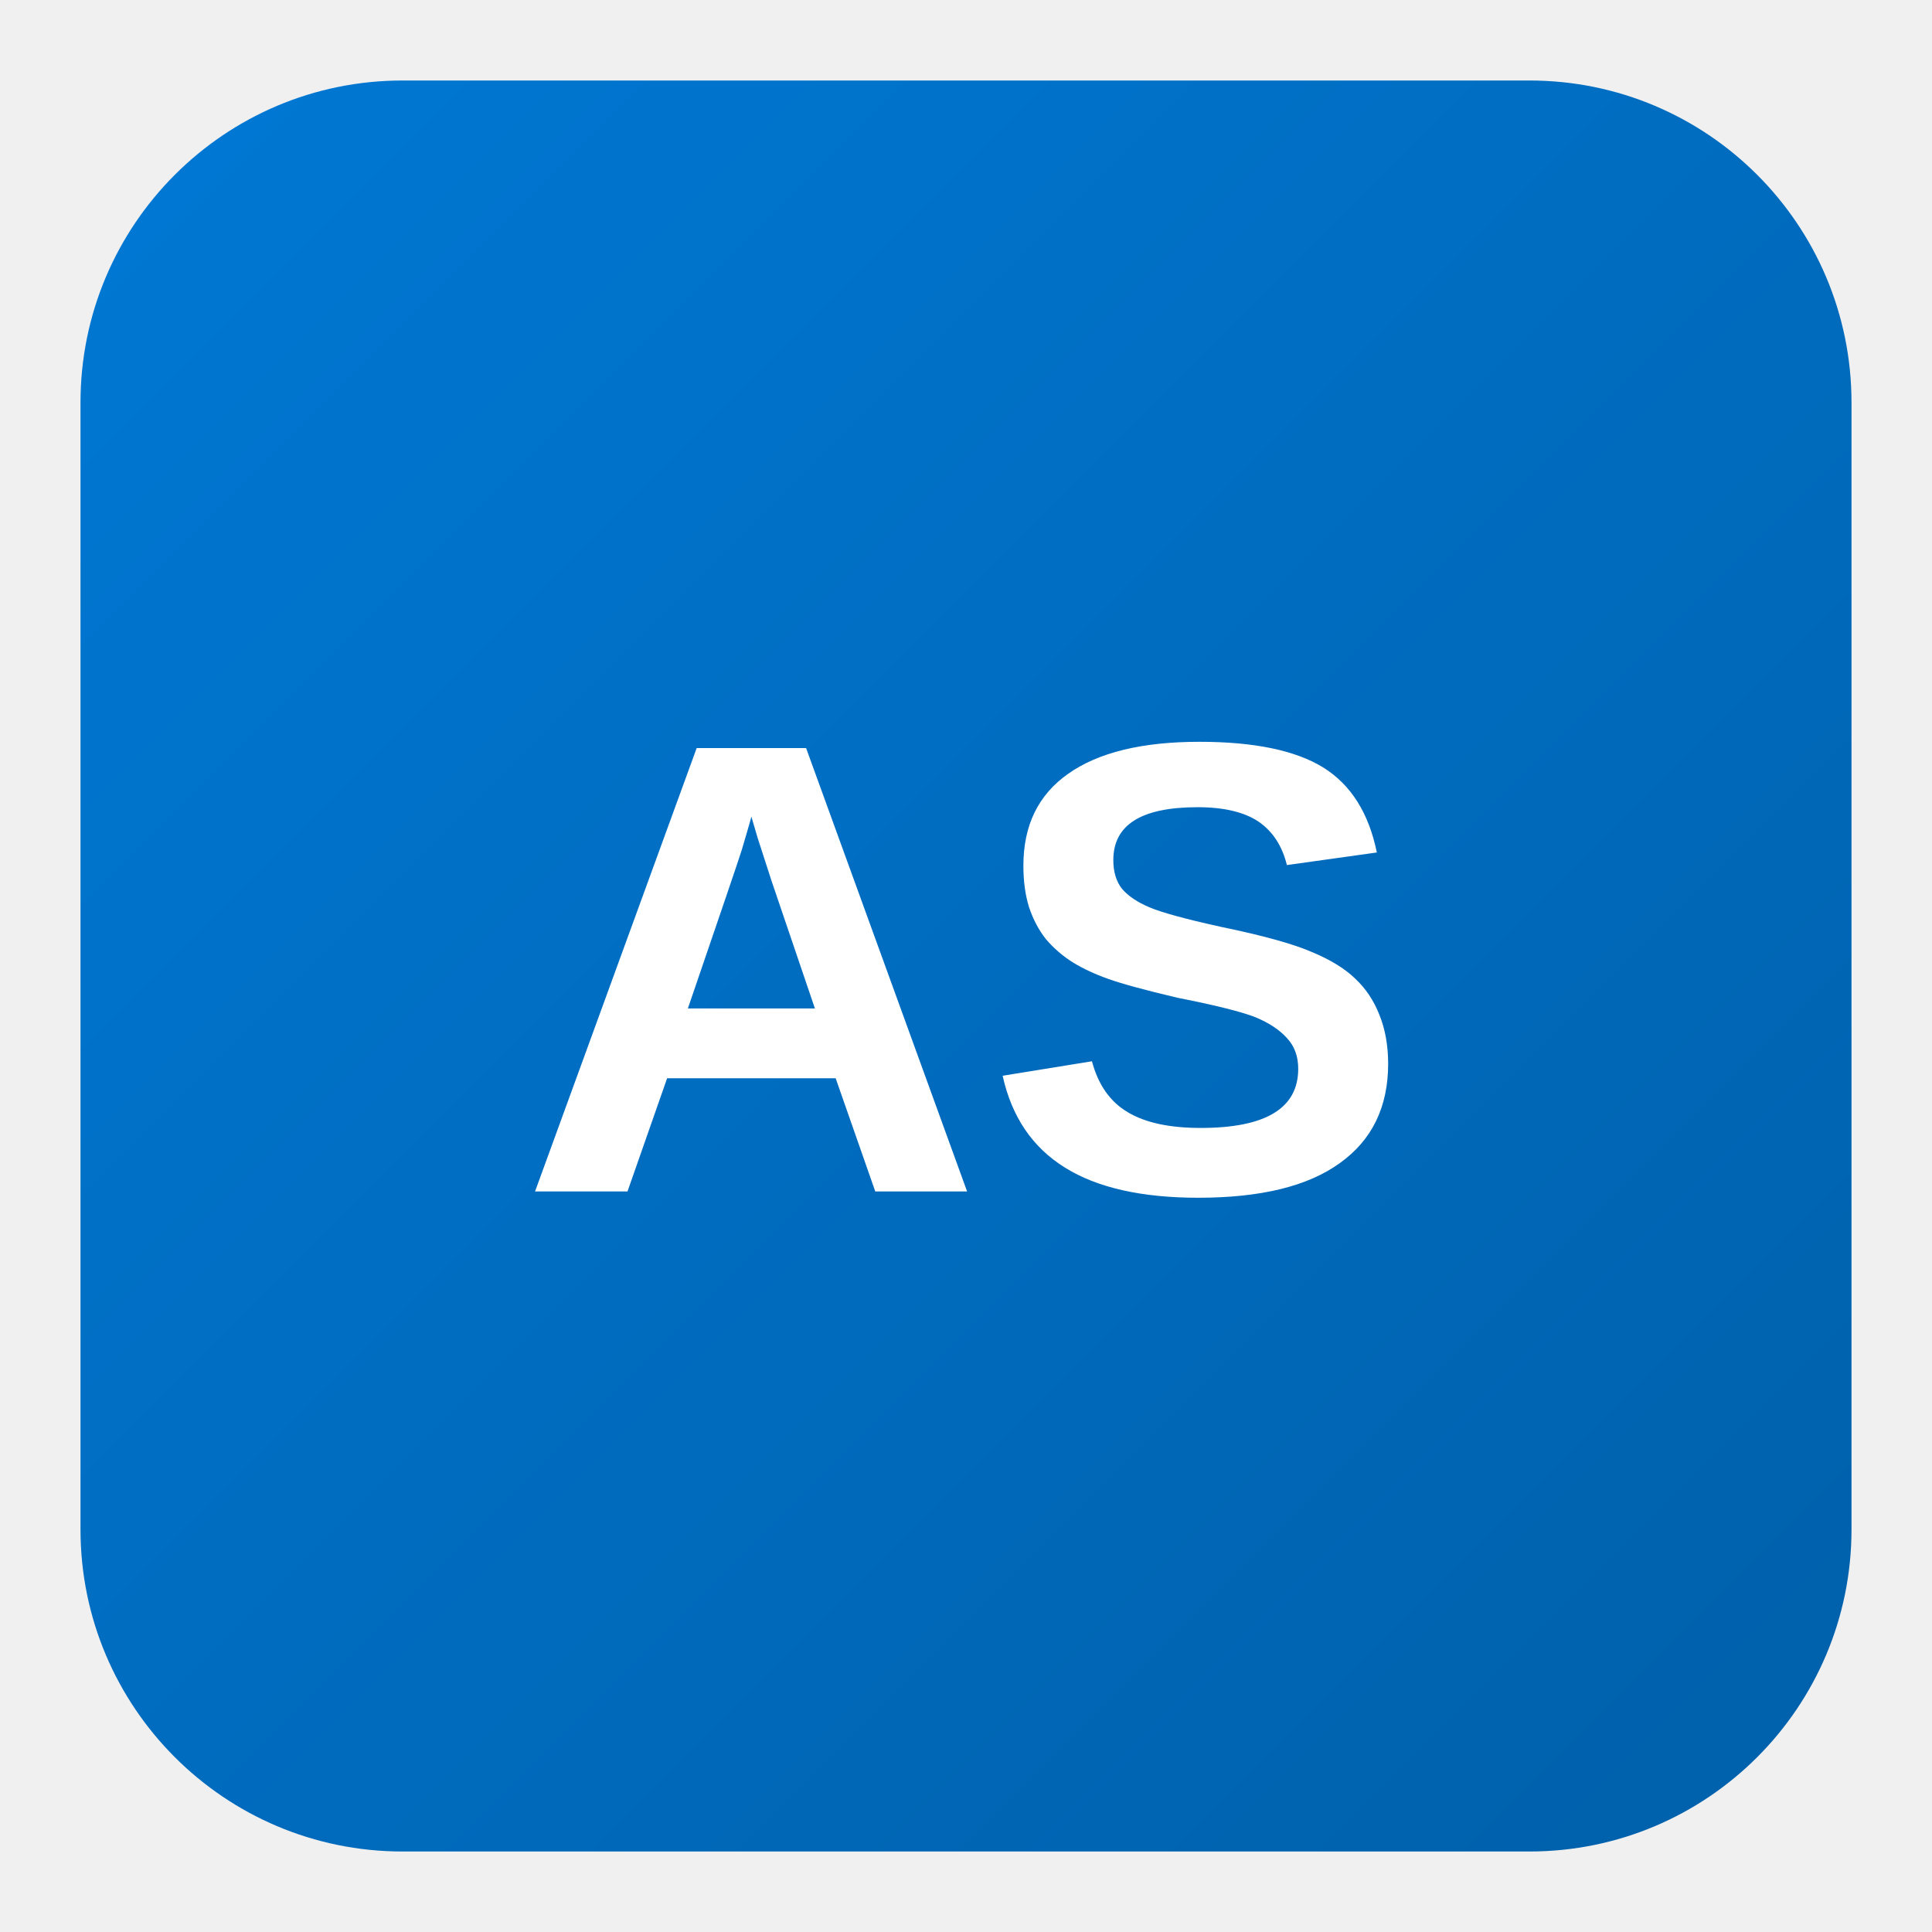
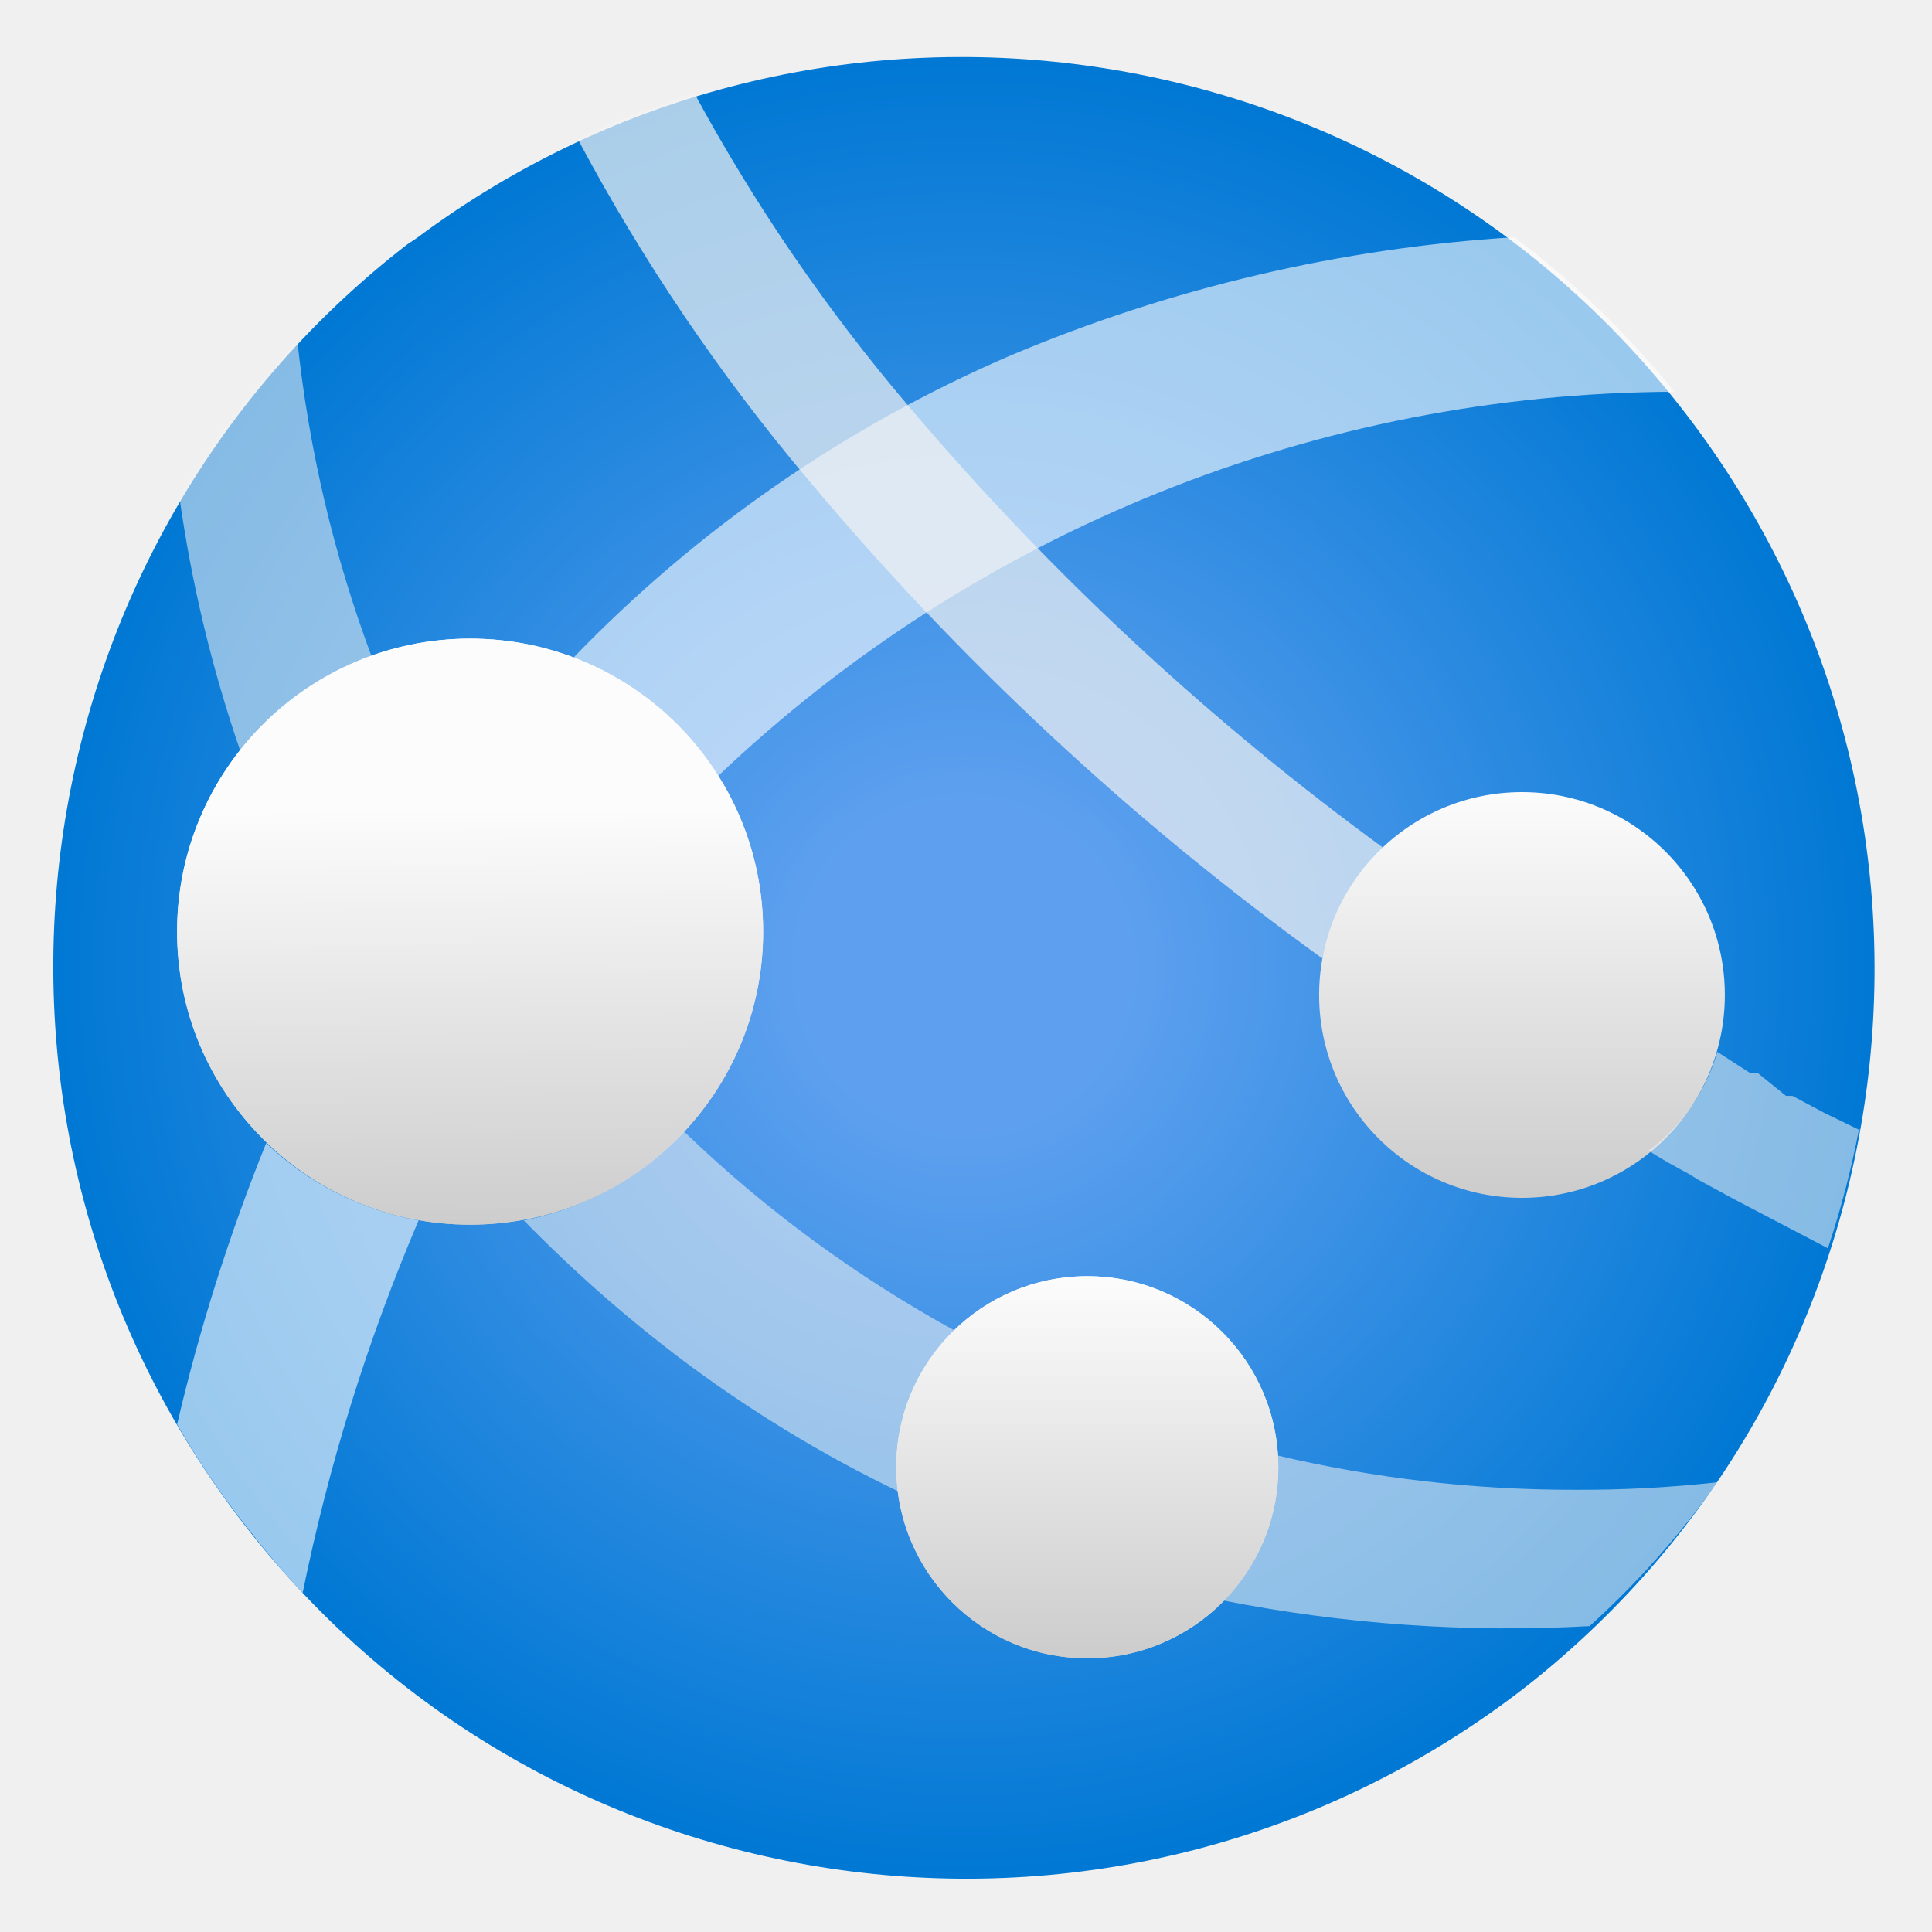
- <svg xmlns="http://www.w3.org/2000/svg" width="48" height="48" viewBox="0 0 48 48">
+ <svg xmlns="http://www.w3.org/2000/svg" viewBox="0 0 18 18">
  <defs>
-     <linearGradient id="g" x1="0" y1="0" x2="1" y2="1">
-       <stop offset="0" stop-color="#0078D4" />
-       <stop offset="1" stop-color="#0060aa" />
+     <linearGradient id="b" x1="4.4" y1="11.48" x2="4.37" y2="7.53" gradientUnits="userSpaceOnUse">
+       <stop offset="0" stop-color="#ccc" />
+       <stop offset="1" stop-color="#fcfcfc" />
    </linearGradient>
+     <linearGradient id="c" x1="10.13" y1="15.45" x2="10.13" y2="11.9" gradientUnits="userSpaceOnUse">
+       <stop offset="0" stop-color="#ccc" />
+       <stop offset="1" stop-color="#fcfcfc" />
+     </linearGradient>
+     <linearGradient id="d" x1="14.18" y1="11.15" x2="14.18" y2="7.38" gradientUnits="userSpaceOnUse">
+       <stop offset="0" stop-color="#ccc" />
+       <stop offset="1" stop-color="#fcfcfc" />
+     </linearGradient>
+     <radialGradient id="a" cx="13428.81" cy="3518.86" r="56.67" gradientTransform="matrix(.15 0 0 .15 -2005.33 -518.83)" gradientUnits="userSpaceOnUse">
+       <stop offset=".18" stop-color="#5ea0ef" />
+       <stop offset="1" stop-color="#0078d4" />
+     </radialGradient>
  </defs>
-   <rect x="2" y="2" width="44" height="44" rx="8" fill="url(#g)" />
-   <text x="24" y="24" dy="0.35em" text-anchor="middle" font-family="Segoe UI, Arial, sans-serif" font-size="16" font-weight="700" fill="#ffffff">AS</text>
+   <path d="M14.21 15.72A8.5 8.5 0 013.79 2.28l.09-.06a8.5 8.5 0 0110.33 13.5" fill="url(#a)" />
+   <path d="M6.69 7.23a13 13 0 018.91-3.58 8.47 8.47 0 00-1.49-1.44 14.34 14.34 0 00-4.69 1.1 12.54 12.54 0 00-4.08 2.82 2.76 2.76 0 011.35 1.1zM2.48 10.65a17.86 17.86 0 00-.83 2.62 7.82 7.82 0 00.62.92c.18.23.35.44.55.65a17.94 17.94 0 011.08-3.47 2.76 2.76 0 01-1.42-.72z" fill="#fff" opacity=".6" />
+   <path d="M3.46 6.11a12 12 0 01-.69-2.94 8.15 8.15 0 00-1.1 1.45A12.69 12.69 0 002.24 7a2.69 2.69 0 011.22-.89z" fill="#f2f2f2" opacity=".55" />
+   <circle cx="4.38" cy="8.68" r="2.73" fill="url(#b)" />
+   <path d="M8.36 13.67a1.77 1.77 0 01.54-1.27 11.88 11.88 0 01-2.53-1.86 2.74 2.74 0 01-1.49.83 13.1 13.1 0 001.45 1.28 12.12 12.12 0 002.05 1.25 1.79 1.79 0 01-.02-.23zM14.66 13.88a12 12 0 01-2.76-.32.41.41 0 010 .11 1.75 1.75 0 01-.51 1.24 13.69 13.69 0 003.42.24A8.21 8.21 0 0016 13.81a11.5 11.5 0 01-1.34.07z" fill="#f2f2f2" opacity=".55" />
+   <circle cx="10.13" cy="13.67" r="1.78" fill="url(#c)" />
+   <path d="M12.32 8.93a1.83 1.83 0 01.61-1 25.5 25.5 0 01-4.46-4.14 16.91 16.91 0 01-2-2.92 7.64 7.64 0 00-1.09.42 18.14 18.14 0 002.15 3.18 26.44 26.44 0 004.79 4.46z" fill="#f2f2f2" opacity=".7" />
+   <circle cx="14.18" cy="9.27" r="1.89" fill="url(#d)" />
+   <path d="M17.35 10.54l-.35-.17-.3-.16h-.06l-.26-.21h-.07L16 9.8a1.76 1.76 0 01-.64.92c.12.08.25.15.38.22l.08.05.35.19.86.45a8.63 8.63 0 00.29-1.11z" fill="#f2f2f2" opacity=".55" />
+   <circle cx="4.38" cy="8.68" r="2.73" fill="url(#b)" />
+   <circle cx="10.13" cy="13.67" r="1.78" fill="url(#c)" />
</svg>
